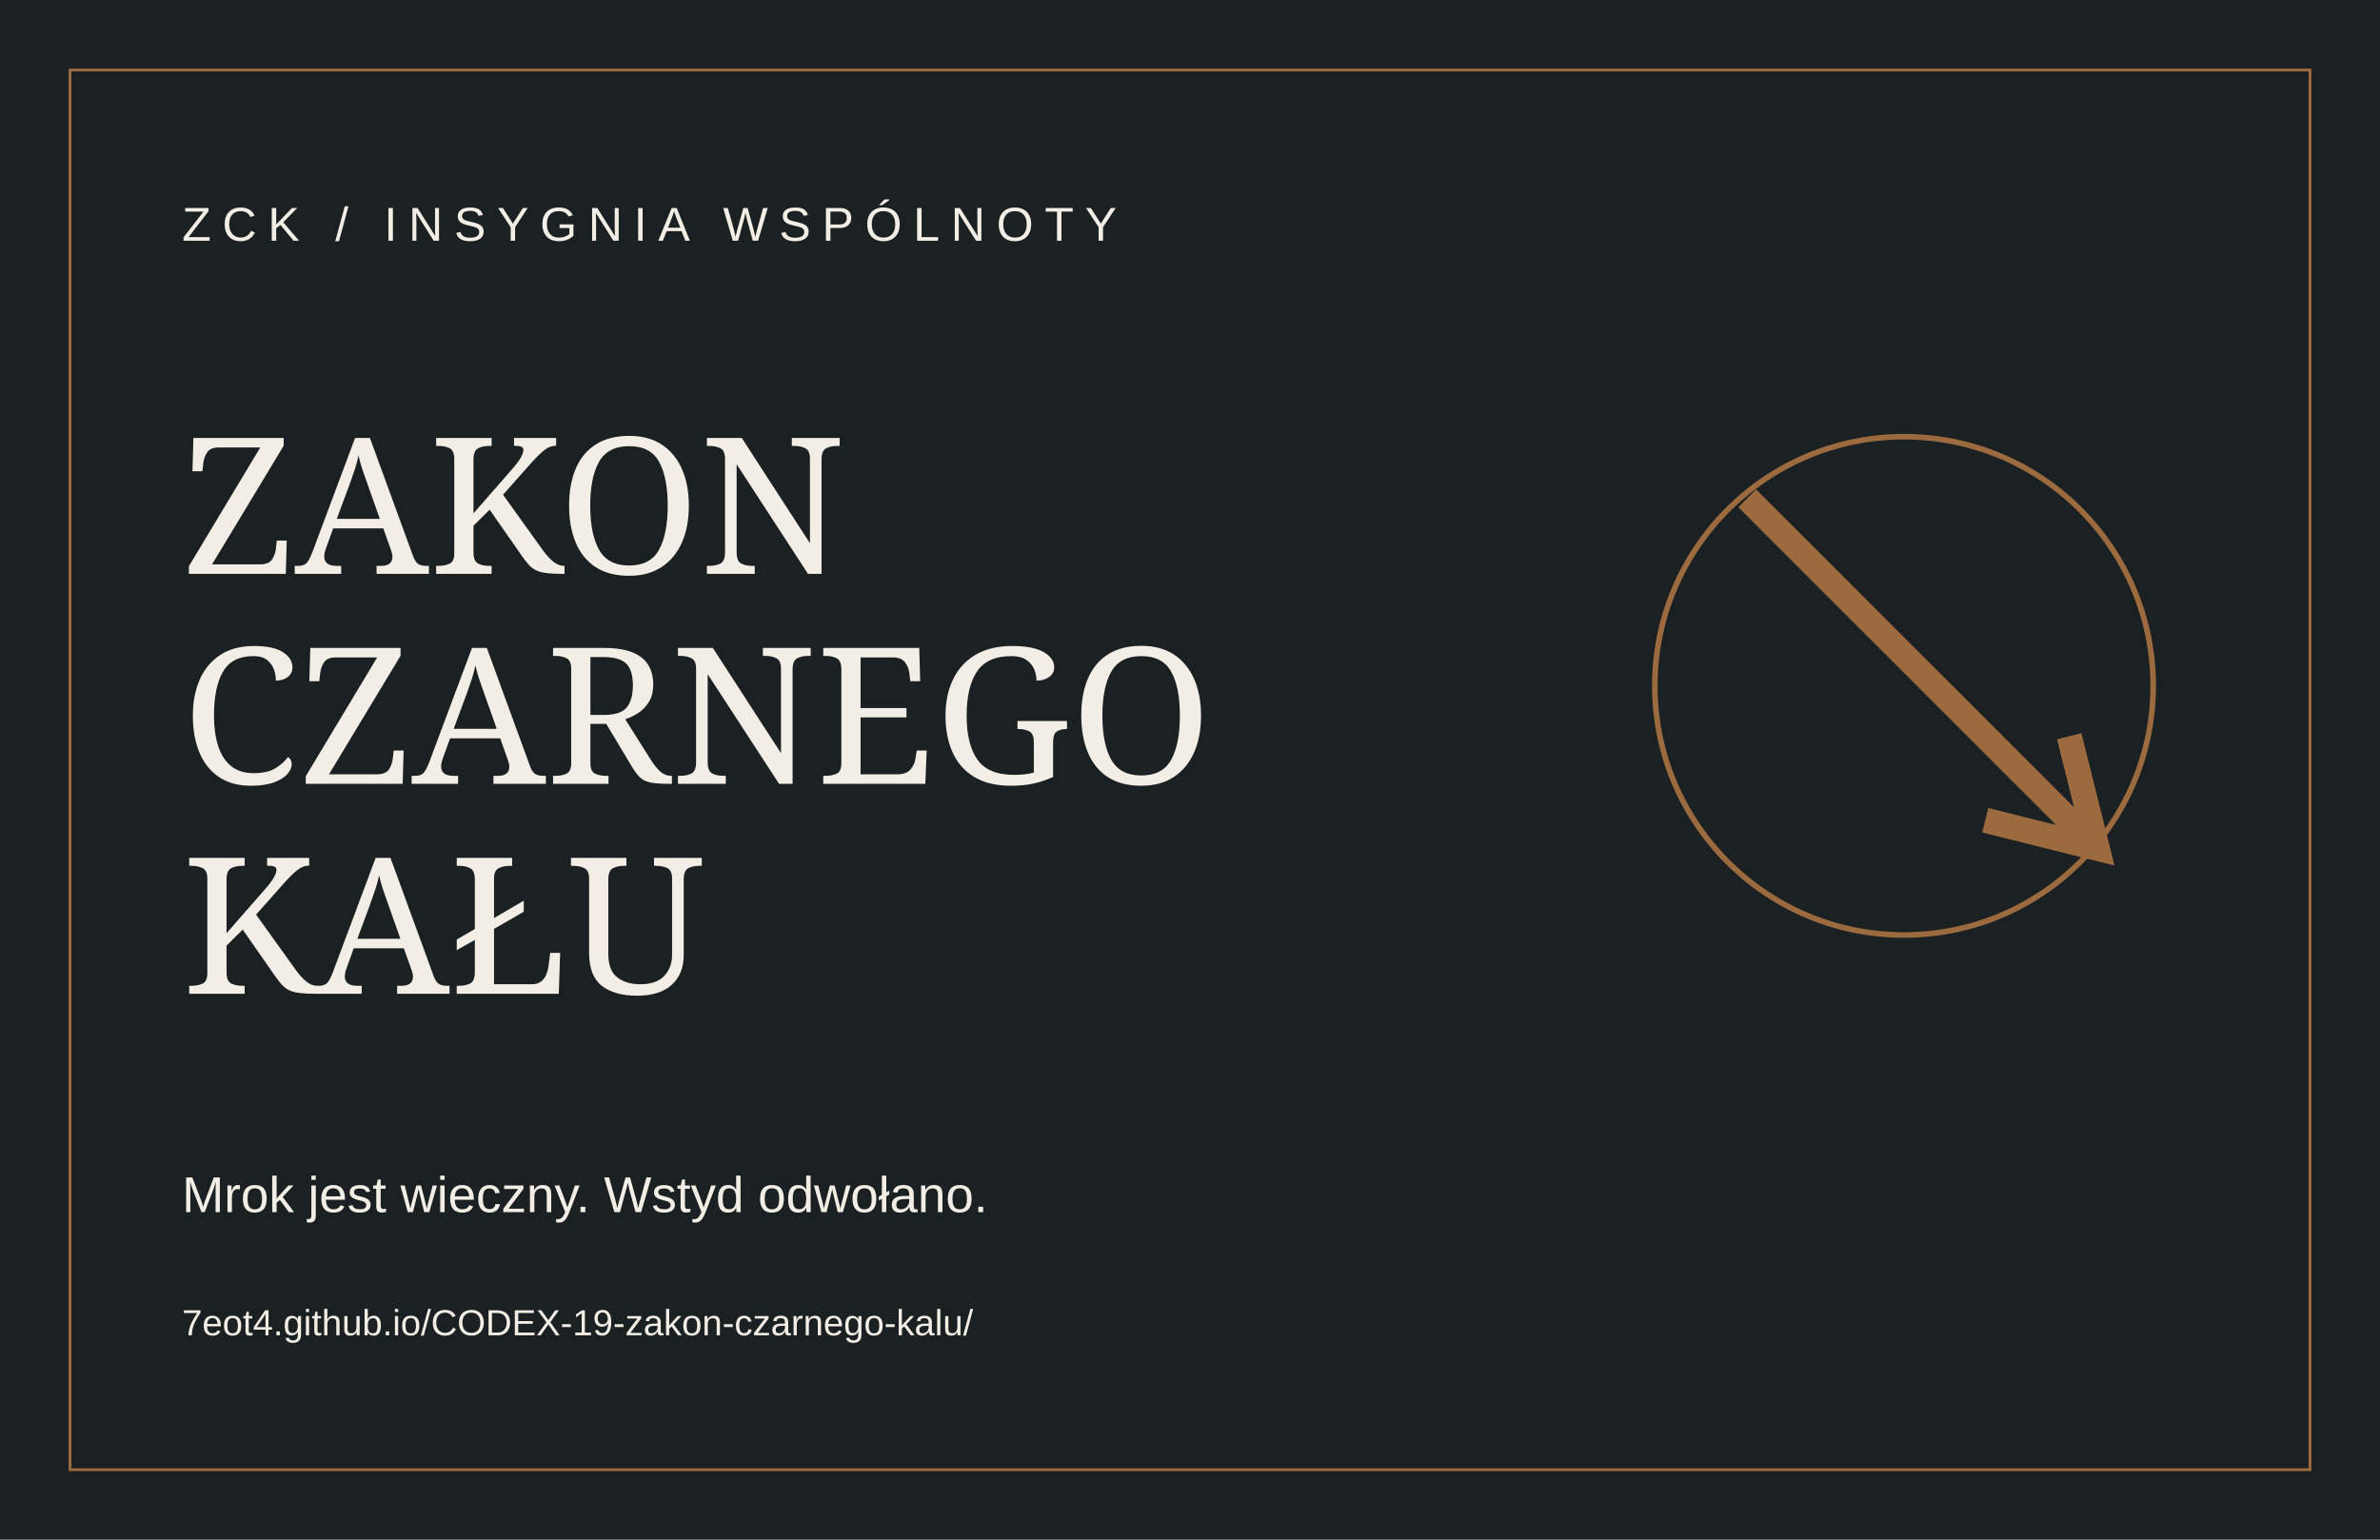
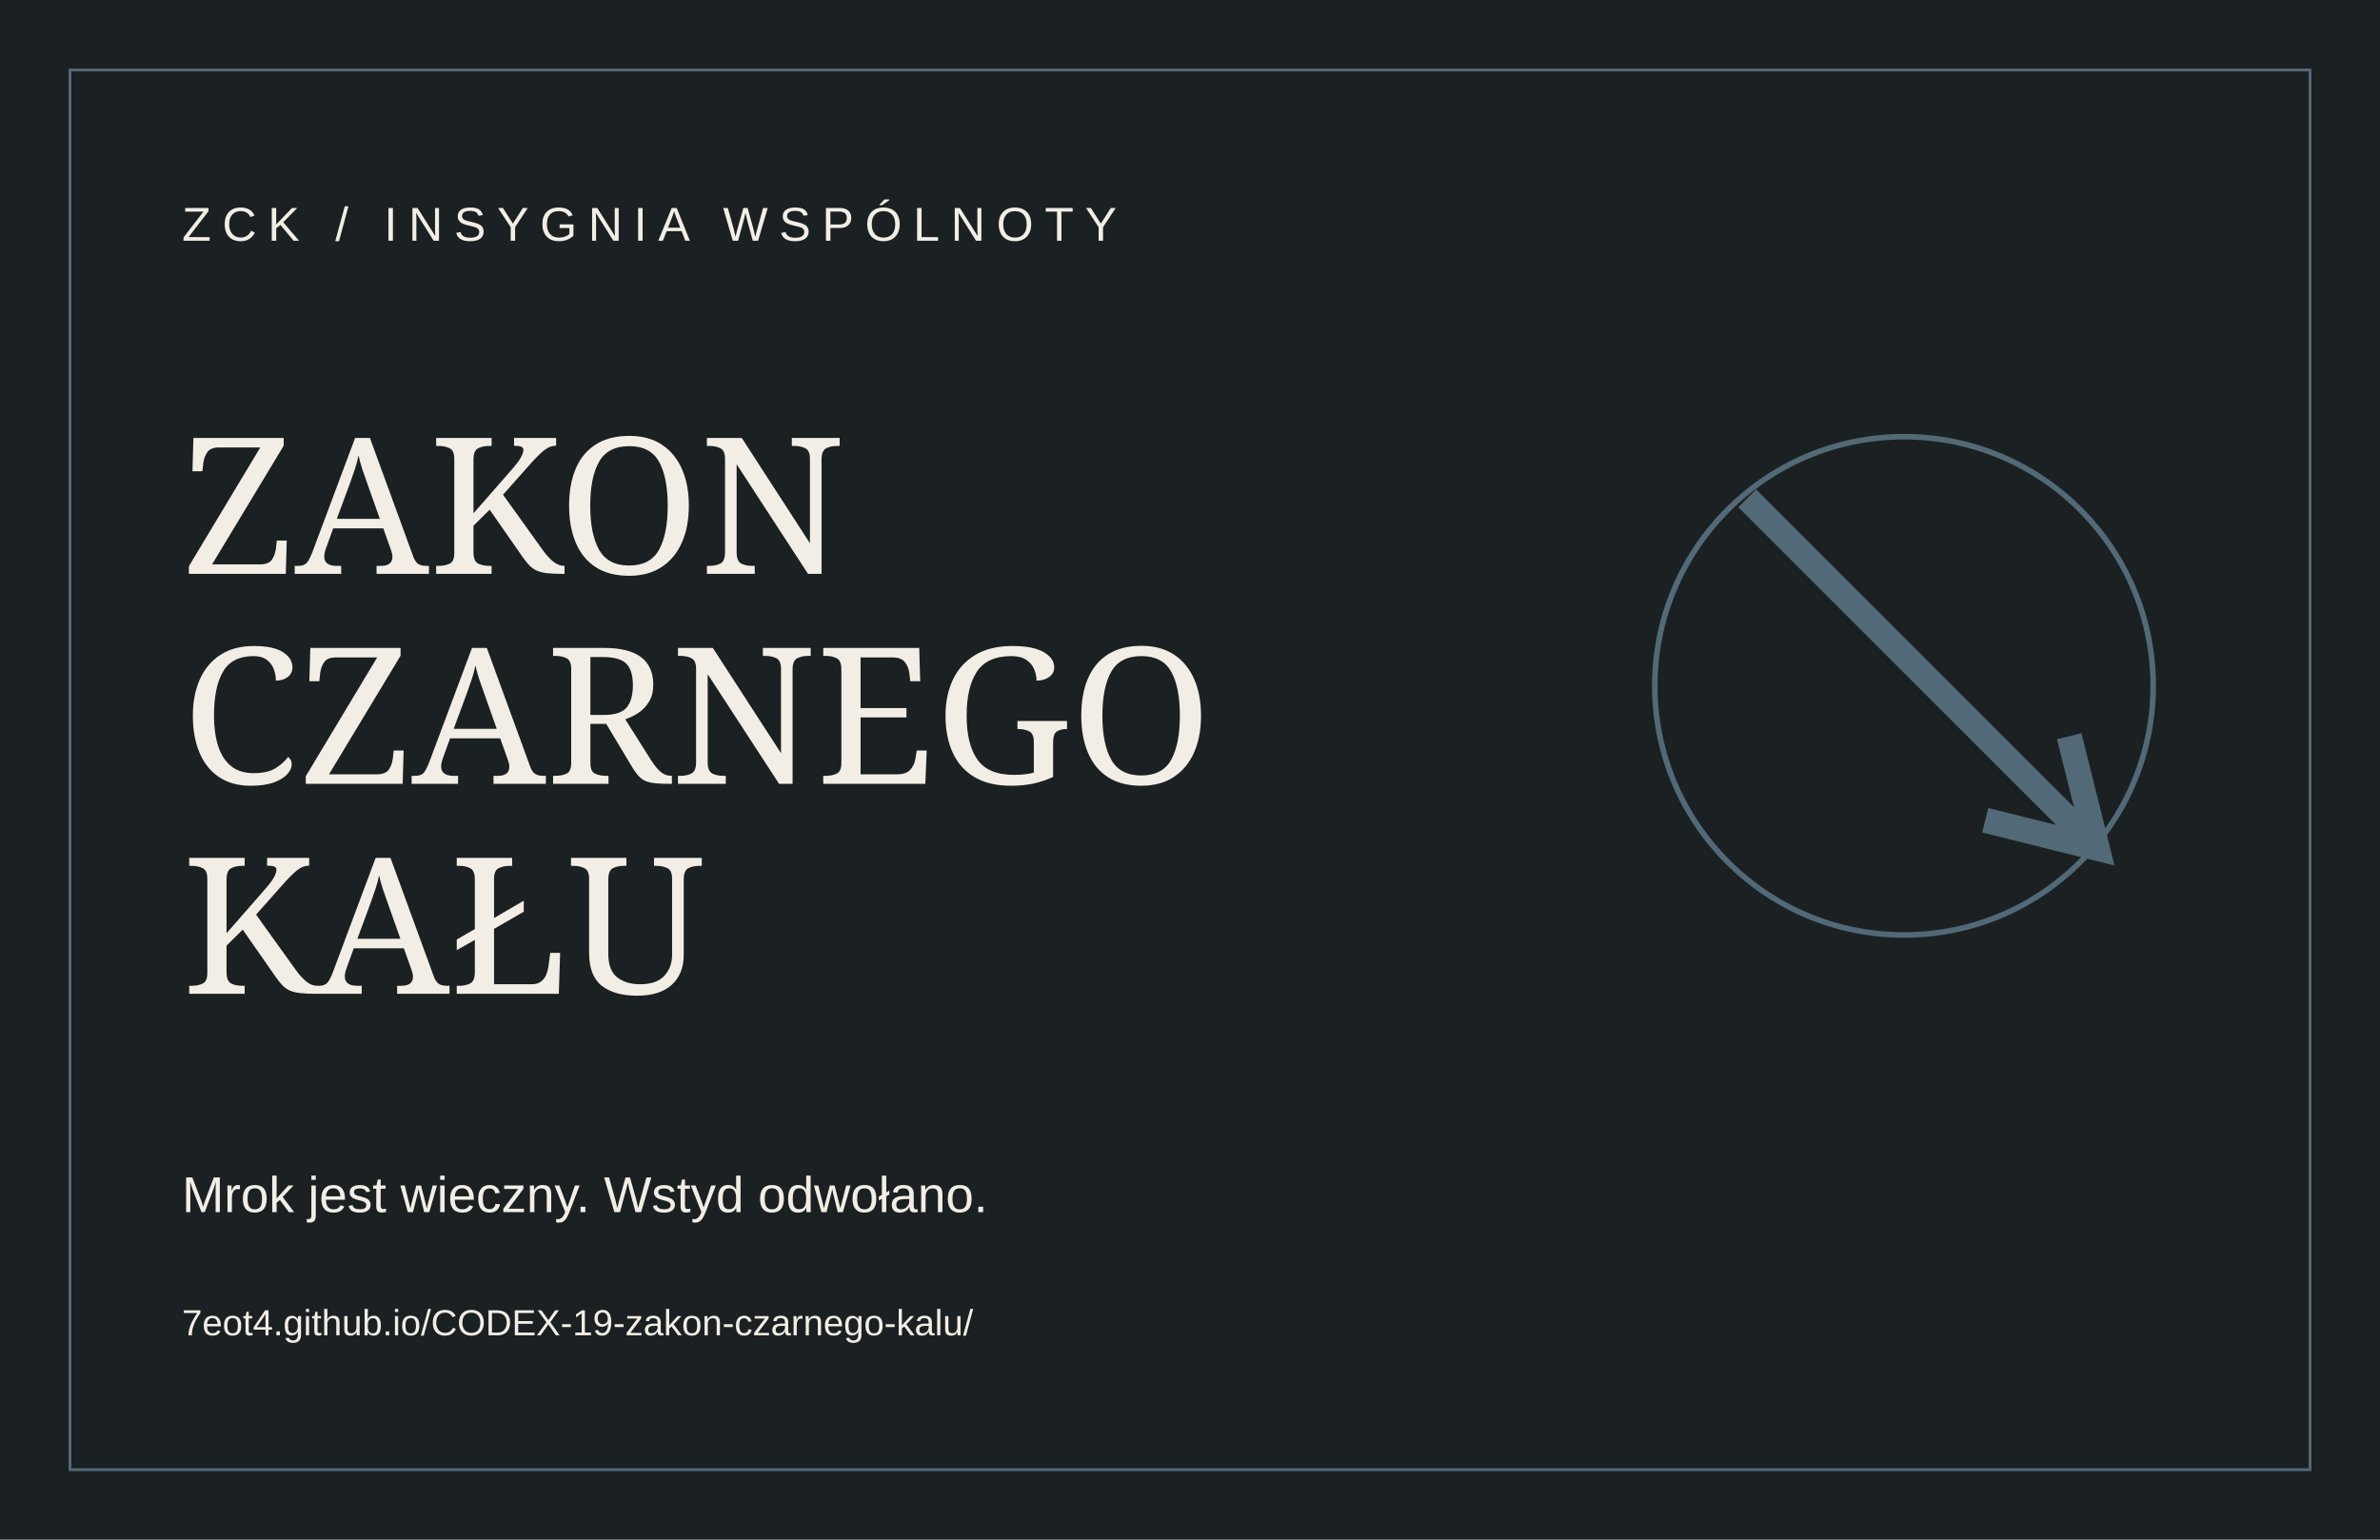
<svg xmlns="http://www.w3.org/2000/svg" width="85mm" height="55mm" viewBox="0 0 850 550">
  <rect width="850" height="550" fill="#1b2022" />
-   <rect x="25" y="25" width="800" height="500" fill="none" stroke="#9b6a3e" />
+   <rect x="25" y="25" width="800" height="500" fill="none" stroke="#526977" />
  <g fill="#f2eee5">
    <text x="65" y="86" font-family="Arial,sans-serif" font-size="17" letter-spacing="4">ZCK / INSYGNIA WSPÓLNOTY</text>
    <g font-family="Georgia,serif" font-size="68">
      <text x="65" y="205">ZAKON</text>
      <text x="65" y="280">CZARNEGO</text>
      <text x="65" y="355">KAŁU</text>
    </g>
    <text x="65" y="433" font-family="Arial,sans-serif" font-size="18">Mrok jest wieczny. Wstyd odwołano.</text>
    <text x="65" y="477" font-family="Arial,sans-serif" font-size="13">7eot4.github.io/CODEX-19-zakon-czarnego-kalu/</text>
  </g>
-   <g stroke="#9b6a3e" stroke-width="9" fill="none">
+   <g stroke="#526977" stroke-width="9" fill="none">
    <path d="m624 178 125 125m-10-40 10 40-40-10" />
    <circle cx="680" cy="245" r="89" stroke-width="2" />
  </g>
</svg>
